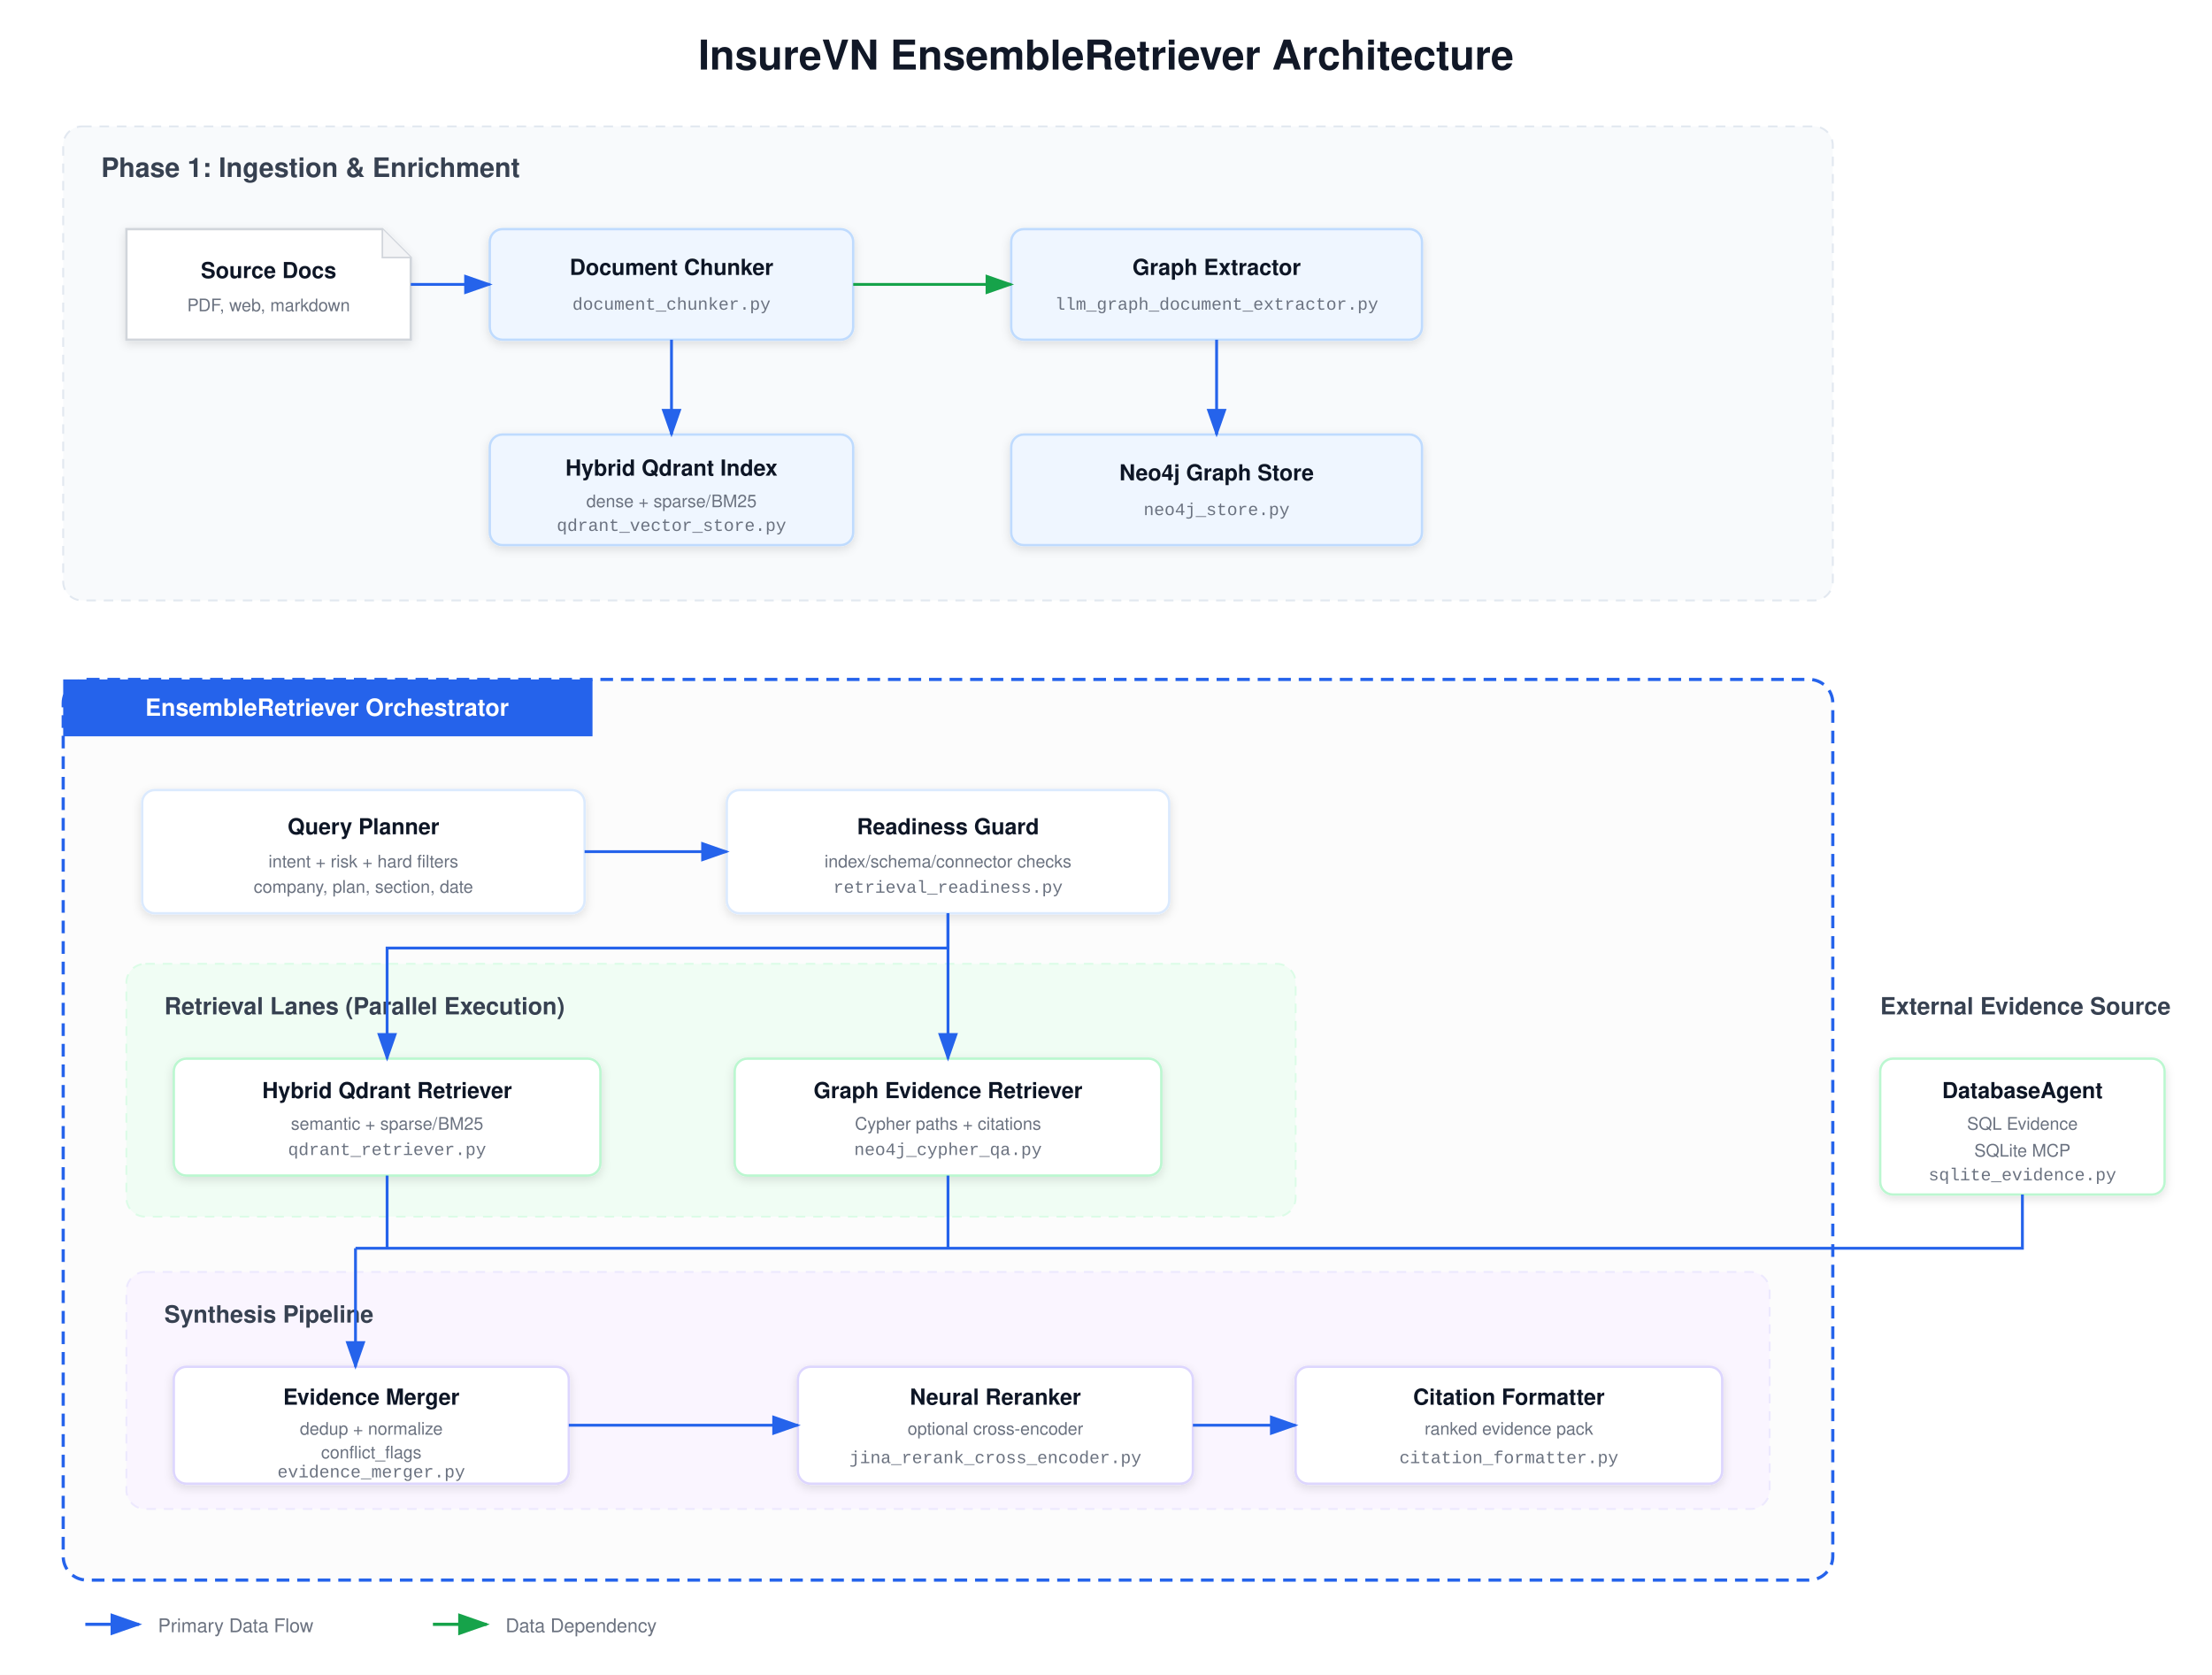
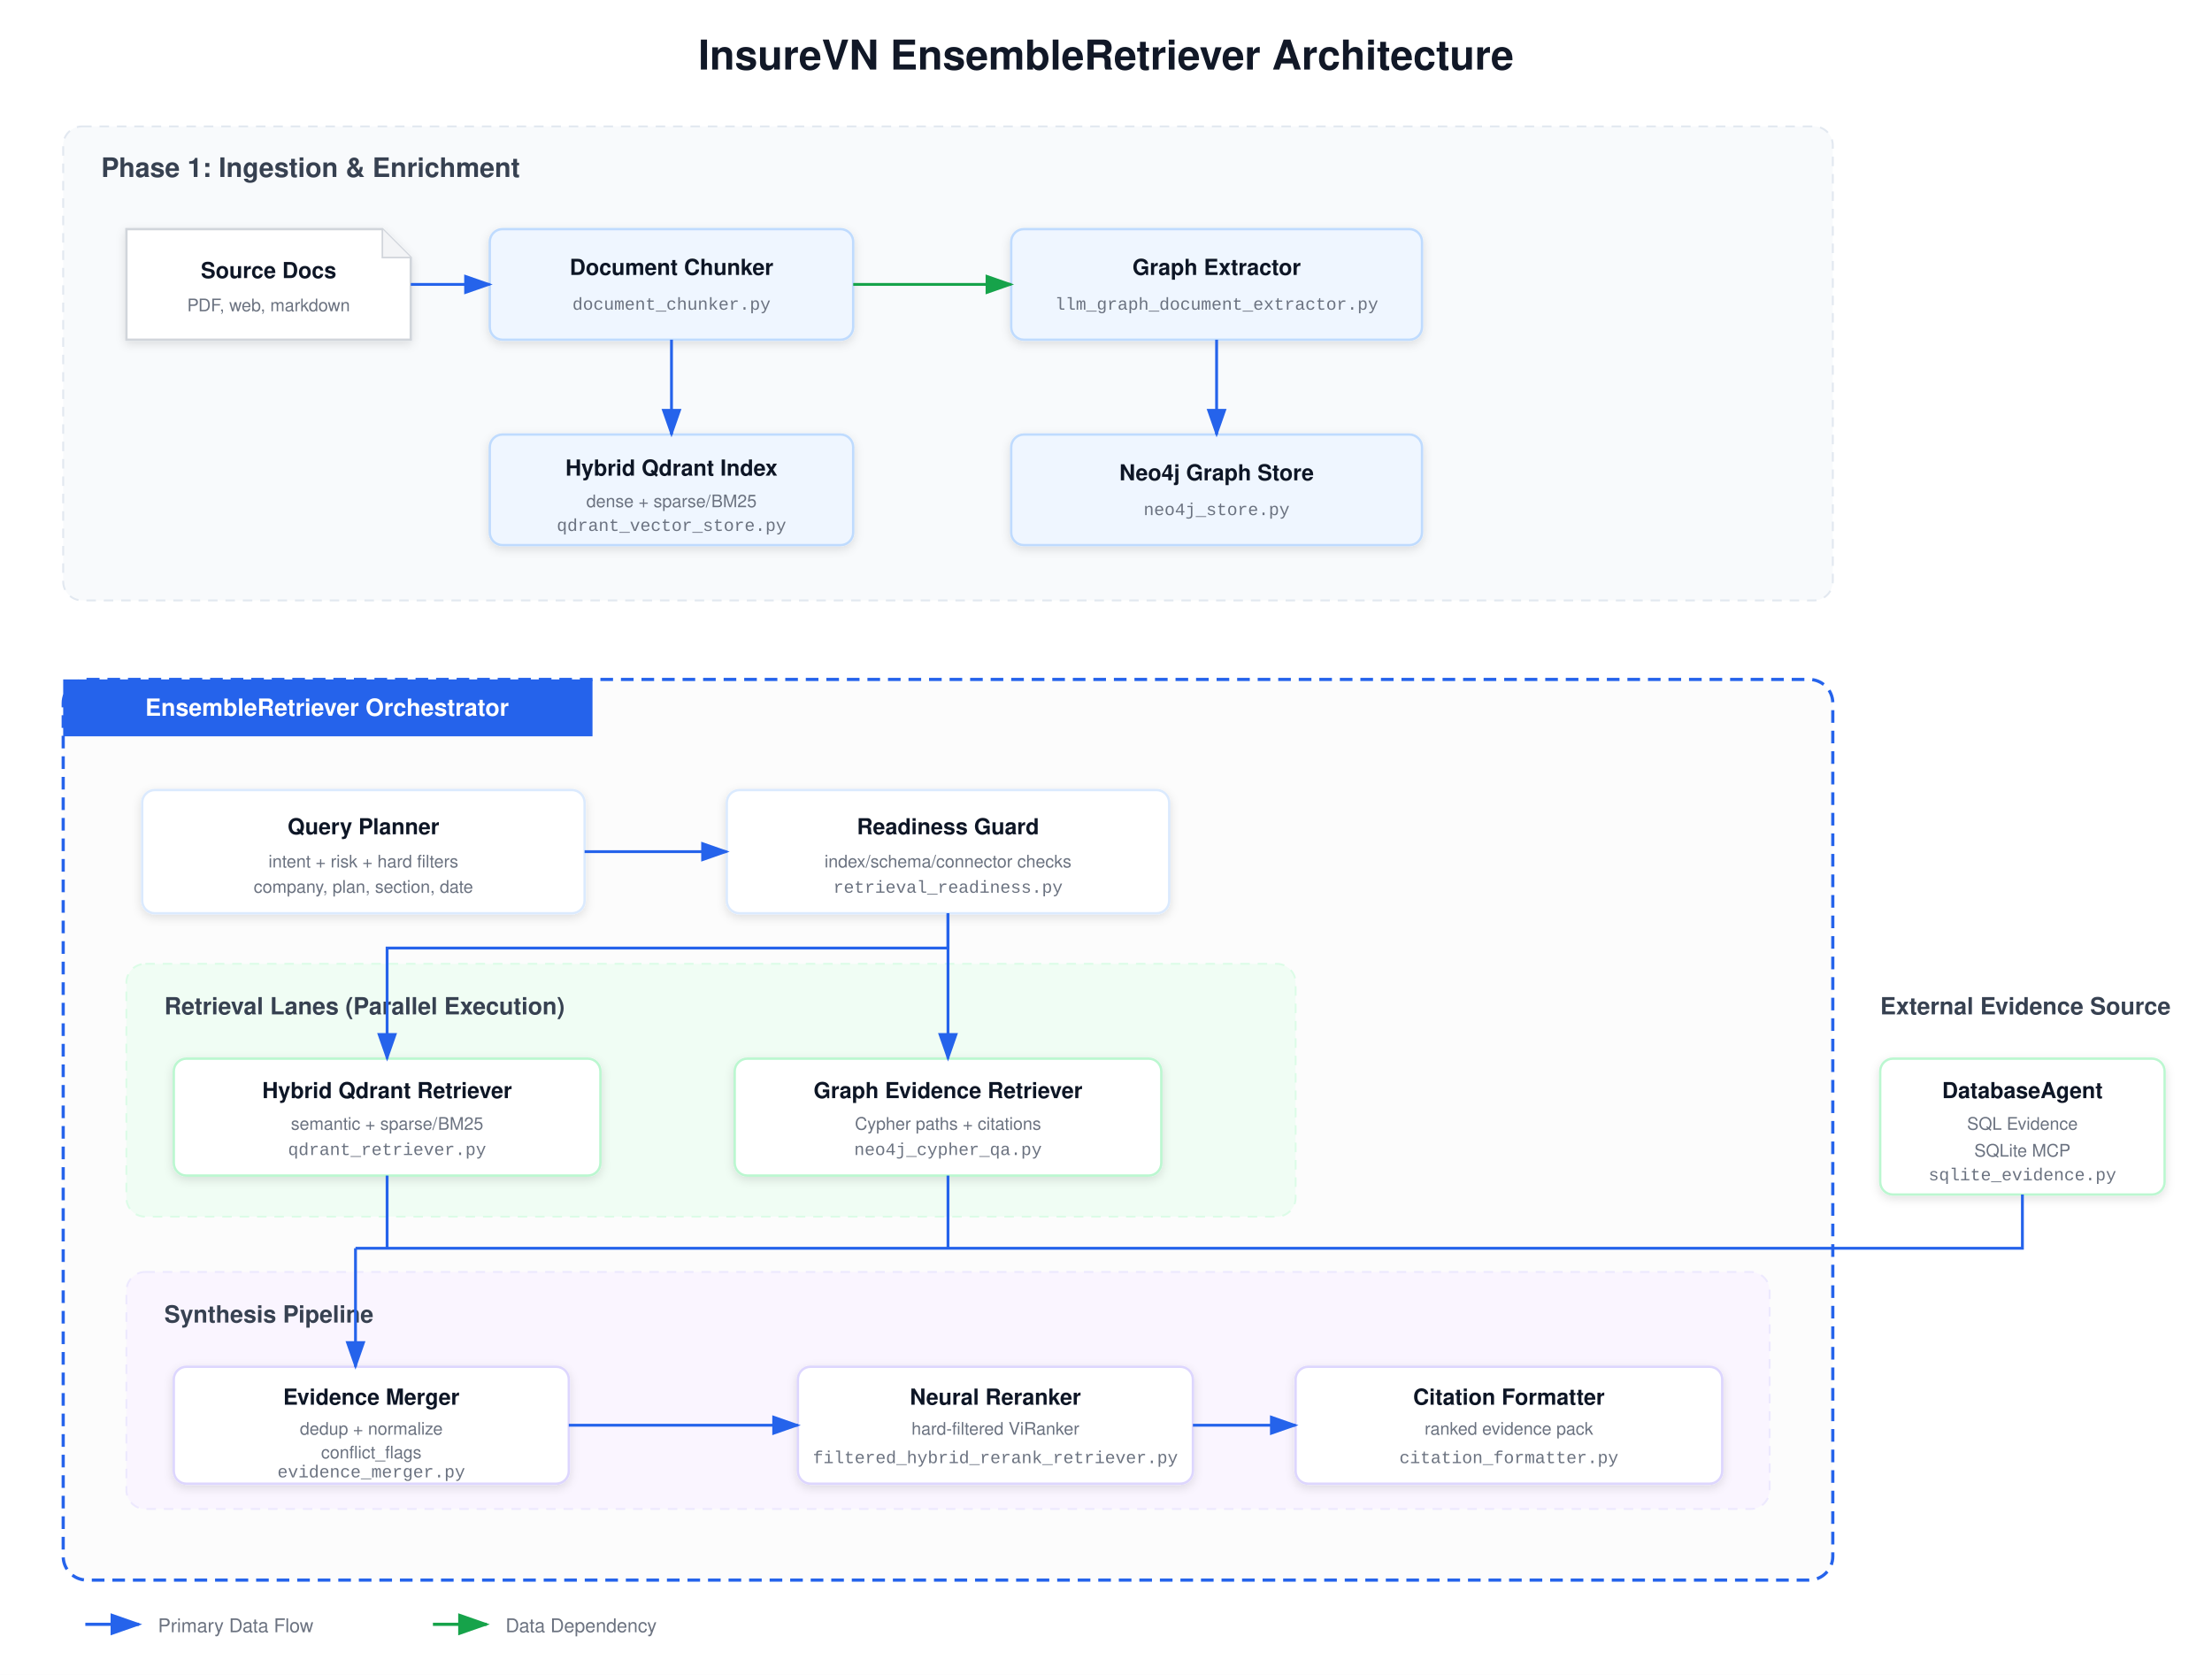
<svg xmlns="http://www.w3.org/2000/svg" viewBox="0 0 1400 1060" width="1400" height="1060">
  <style>
    text { font-family: "Helvetica Neue", Helvetica, Arial, sans-serif; letter-spacing: 0; }
    .title { font-size: 26px; font-weight: 600; fill: #111827; }
    .section-title { font-size: 17px; font-weight: 600; fill: #374151; }
    .lane-title { font-size: 15px; font-weight: 600; fill: #374151; }
    .node-label { font-size: 14px; font-weight: 600; fill: #111827; }
    .node-sub { font-size: 11px; fill: #6b7280; font-family: "Courier New", Courier, monospace; }
    .node-detail { font-size: 11px; fill: #6b7280; }
    .legend-text { font-size: 12px; fill: #6b7280; }
    .small-note { font-size: 11px; fill: #6b7280; }
  </style>
  <defs>
    <marker id="arrow-blue" markerWidth="10" markerHeight="7" refX="9" refY="3.5" orient="auto">
      <polygon points="0 0, 10 3.5, 0 7" fill="#2563eb" />
    </marker>
    <marker id="arrow-green" markerWidth="10" markerHeight="7" refX="9" refY="3.5" orient="auto">
      <polygon points="0 0, 10 3.5, 0 7" fill="#16a34a" />
    </marker>
    <filter id="shadow" x="-20%" y="-20%" width="140%" height="140%">
      <feDropShadow dx="0" dy="2" stdDeviation="3" flood-opacity="0.12" />
    </filter>
  </defs>
  <rect width="1400" height="1060" fill="#ffffff" />
  <text x="700" y="44" text-anchor="middle" class="title">InsureVN EnsembleRetriever Architecture</text>
  <rect x="40" y="80" width="1120" height="300" rx="12" fill="#f8fafc" stroke="#e2e8f0" stroke-width="1.2" stroke-dasharray="6,5" />
  <text x="64" y="112" class="section-title">Phase 1: Ingestion &amp; Enrichment</text>
  <g transform="translate(80, 145)" filter="url(#shadow)">
    <path d="M 0,0 L 162,0 L 180,18 L 180,70 L 0,70 Z" fill="#ffffff" stroke="#d1d5db" stroke-width="1.5" />
    <path d="M 162,0 L 162,18 L 180,18" fill="#f3f4f6" stroke="#d1d5db" stroke-width="1" />
    <text x="90" y="31" text-anchor="middle" class="node-label">Source Docs</text>
    <text x="90" y="52" text-anchor="middle" class="node-detail">PDF, web, markdown</text>
  </g>
  <g transform="translate(310, 145)" filter="url(#shadow)">
    <rect width="230" height="70" rx="8" fill="#eff6ff" stroke="#bfdbfe" stroke-width="1.5" />
    <text x="115" y="29" text-anchor="middle" class="node-label">Document Chunker</text>
    <text x="115" y="51" text-anchor="middle" class="node-sub">document_chunker.py</text>
  </g>
  <g transform="translate(310, 275)" filter="url(#shadow)">
    <rect width="230" height="70" rx="8" fill="#eff6ff" stroke="#bfdbfe" stroke-width="1.5" />
    <text x="115" y="26" text-anchor="middle" class="node-label">Hybrid Qdrant Index</text>
    <text x="115" y="46" text-anchor="middle" class="node-detail">dense + sparse/BM25</text>
    <text x="115" y="61" text-anchor="middle" class="node-sub">qdrant_vector_store.py</text>
  </g>
  <g transform="translate(640, 145)" filter="url(#shadow)">
    <rect width="260" height="70" rx="8" fill="#eff6ff" stroke="#bfdbfe" stroke-width="1.5" />
    <text x="130" y="29" text-anchor="middle" class="node-label">Graph Extractor</text>
    <text x="130" y="51" text-anchor="middle" class="node-sub">llm_graph_document_extractor.py</text>
  </g>
  <g transform="translate(640, 275)" filter="url(#shadow)">
    <rect width="260" height="70" rx="8" fill="#eff6ff" stroke="#bfdbfe" stroke-width="1.5" />
    <text x="130" y="29" text-anchor="middle" class="node-label">Neo4j Graph Store</text>
    <text x="130" y="51" text-anchor="middle" class="node-sub">neo4j_store.py</text>
  </g>
  <path d="M 260,180 L 310,180" fill="none" stroke="#2563eb" stroke-width="1.8" marker-end="url(#arrow-blue)" />
  <path d="M 425,215 L 425,275" fill="none" stroke="#2563eb" stroke-width="1.8" marker-end="url(#arrow-blue)" />
  <path d="M 540,180 L 640,180" fill="none" stroke="#16a34a" stroke-width="1.8" marker-end="url(#arrow-green)" />
  <path d="M 770,215 L 770,275" fill="none" stroke="#2563eb" stroke-width="1.8" marker-end="url(#arrow-blue)" />
  <rect x="40" y="430" width="1120" height="570" rx="15" fill="#fcfcfc" stroke="#2563eb" stroke-width="2" stroke-dasharray="8,5" />
  <rect x="40" y="430" width="335" height="36" rx="0" fill="#2563eb" />
  <text x="207" y="453" text-anchor="middle" fill="#ffffff" font-size="15" font-weight="600">EnsembleRetriever Orchestrator</text>
  <g transform="translate(90, 500)" filter="url(#shadow)">
    <rect width="280" height="78" rx="8" fill="#ffffff" stroke="#dbeafe" stroke-width="1.5" />
    <text x="140" y="28" text-anchor="middle" class="node-label">Query Planner</text>
    <text x="140" y="49" text-anchor="middle" class="node-detail">intent + risk + hard filters</text>
    <text x="140" y="65" text-anchor="middle" class="node-detail">company, plan, section, date</text>
  </g>
  <g transform="translate(460, 500)" filter="url(#shadow)">
    <rect width="280" height="78" rx="8" fill="#ffffff" stroke="#dbeafe" stroke-width="1.5" />
    <text x="140" y="28" text-anchor="middle" class="node-label">Readiness Guard</text>
    <text x="140" y="49" text-anchor="middle" class="node-detail">index/schema/connector checks</text>
    <text x="140" y="65" text-anchor="middle" class="node-sub">retrieval_readiness.py</text>
  </g>
  <rect x="80" y="610" width="740" height="160" rx="12" fill="#f0fdf4" stroke="#dcfce7" stroke-width="1.2" stroke-dasharray="6,5" />
  <text x="104" y="642" class="lane-title">Retrieval Lanes (Parallel Execution)</text>
  <g transform="translate(110, 670)" filter="url(#shadow)">
    <rect width="270" height="74" rx="8" fill="#ffffff" stroke="#bbf7d0" stroke-width="1.5" />
    <text x="135" y="25" text-anchor="middle" class="node-label">Hybrid Qdrant Retriever</text>
    <text x="135" y="45" text-anchor="middle" class="node-detail">semantic + sparse/BM25</text>
    <text x="135" y="61" text-anchor="middle" class="node-sub">qdrant_retriever.py</text>
  </g>
  <g transform="translate(465, 670)" filter="url(#shadow)">
    <rect width="270" height="74" rx="8" fill="#ffffff" stroke="#bbf7d0" stroke-width="1.5" />
    <text x="135" y="25" text-anchor="middle" class="node-label">Graph Evidence Retriever</text>
    <text x="135" y="45" text-anchor="middle" class="node-detail">Cypher paths + citations</text>
    <text x="135" y="61" text-anchor="middle" class="node-sub">neo4j_cypher_qa.py</text>
  </g>
  <rect x="80" y="805" width="1040" height="150" rx="12" fill="#faf5ff" stroke="#ede9fe" stroke-width="1.2" stroke-dasharray="6,5" />
  <text x="104" y="837" class="lane-title">Synthesis Pipeline</text>
  <g transform="translate(110, 865)" filter="url(#shadow)">
    <rect width="250" height="74" rx="8" fill="#ffffff" stroke="#ddd6fe" stroke-width="1.5" />
    <text x="125" y="24" text-anchor="middle" class="node-label">Evidence Merger</text>
    <text x="125" y="43" text-anchor="middle" class="node-detail">dedup + normalize</text>
    <text x="125" y="58" text-anchor="middle" class="node-detail">conflict_flags</text>
    <text x="125" y="70" text-anchor="middle" class="node-sub">evidence_merger.py</text>
  </g>
  <g transform="translate(505, 865)" filter="url(#shadow)">
    <rect width="250" height="74" rx="8" fill="#ffffff" stroke="#ddd6fe" stroke-width="1.5" />
    <text x="125" y="24" text-anchor="middle" class="node-label">Neural Reranker</text>
-     <text x="125" y="43" text-anchor="middle" class="node-detail">optional cross-encoder</text>
-     <text x="125" y="61" text-anchor="middle" class="node-sub">jina_rerank_cross_encoder.py</text>
+     <text x="125" y="43" text-anchor="middle" class="node-detail">hard-filtered ViRanker</text>
+     <text x="125" y="61" text-anchor="middle" class="node-sub">filtered_hybrid_rerank_retriever.py</text>
  </g>
  <g transform="translate(820, 865)" filter="url(#shadow)">
    <rect width="270" height="74" rx="8" fill="#ffffff" stroke="#ddd6fe" stroke-width="1.5" />
    <text x="135" y="24" text-anchor="middle" class="node-label">Citation Formatter</text>
    <text x="135" y="43" text-anchor="middle" class="node-detail">ranked evidence pack</text>
    <text x="135" y="61" text-anchor="middle" class="node-sub">citation_formatter.py</text>
  </g>
  <text x="1190" y="642" class="lane-title">External Evidence Source</text>
  <g transform="translate(1190, 670)" filter="url(#shadow)">
    <rect width="180" height="86" rx="8" fill="#ffffff" stroke="#bbf7d0" stroke-width="1.5" />
    <text x="90" y="25" text-anchor="middle" class="node-label">DatabaseAgent</text>
    <text x="90" y="45" text-anchor="middle" class="node-detail">SQL Evidence</text>
    <text x="90" y="62" text-anchor="middle" class="node-detail">SQLite MCP</text>
    <text x="90" y="77" text-anchor="middle" class="node-sub">sqlite_evidence.py</text>
  </g>
  <path d="M 370,539 L 460,539" fill="none" stroke="#2563eb" stroke-width="1.8" marker-end="url(#arrow-blue)" />
  <path d="M 600,578 L 600,600 L 245,600 L 245,670" fill="none" stroke="#2563eb" stroke-width="1.8" marker-end="url(#arrow-blue)" />
  <path d="M 600,578 L 600,670" fill="none" stroke="#2563eb" stroke-width="1.8" marker-end="url(#arrow-blue)" />
  <path d="M 245,744 L 245,790" fill="none" stroke="#2563eb" stroke-width="1.8" />
  <path d="M 600,744 L 600,790" fill="none" stroke="#2563eb" stroke-width="1.8" />
  <path d="M 1280,756 L 1280,790 L 225,790" fill="none" stroke="#2563eb" stroke-width="1.8" />
  <path d="M 225,790 L 225,865" fill="none" stroke="#2563eb" stroke-width="1.8" marker-end="url(#arrow-blue)" />
  <path d="M 360,902 L 505,902" fill="none" stroke="#2563eb" stroke-width="1.8" marker-end="url(#arrow-blue)" />
  <path d="M 755,902 L 820,902" fill="none" stroke="#2563eb" stroke-width="1.8" marker-end="url(#arrow-blue)" />
  <g transform="translate(54, 1018)">
    <line x1="0" y1="10" x2="34" y2="10" stroke="#2563eb" stroke-width="2" marker-end="url(#arrow-blue)" />
    <text x="46" y="15" class="legend-text">Primary Data Flow</text>
    <line x1="220" y1="10" x2="254" y2="10" stroke="#16a34a" stroke-width="2" marker-end="url(#arrow-green)" />
    <text x="266" y="15" class="legend-text">Data Dependency</text>
  </g>
</svg>
